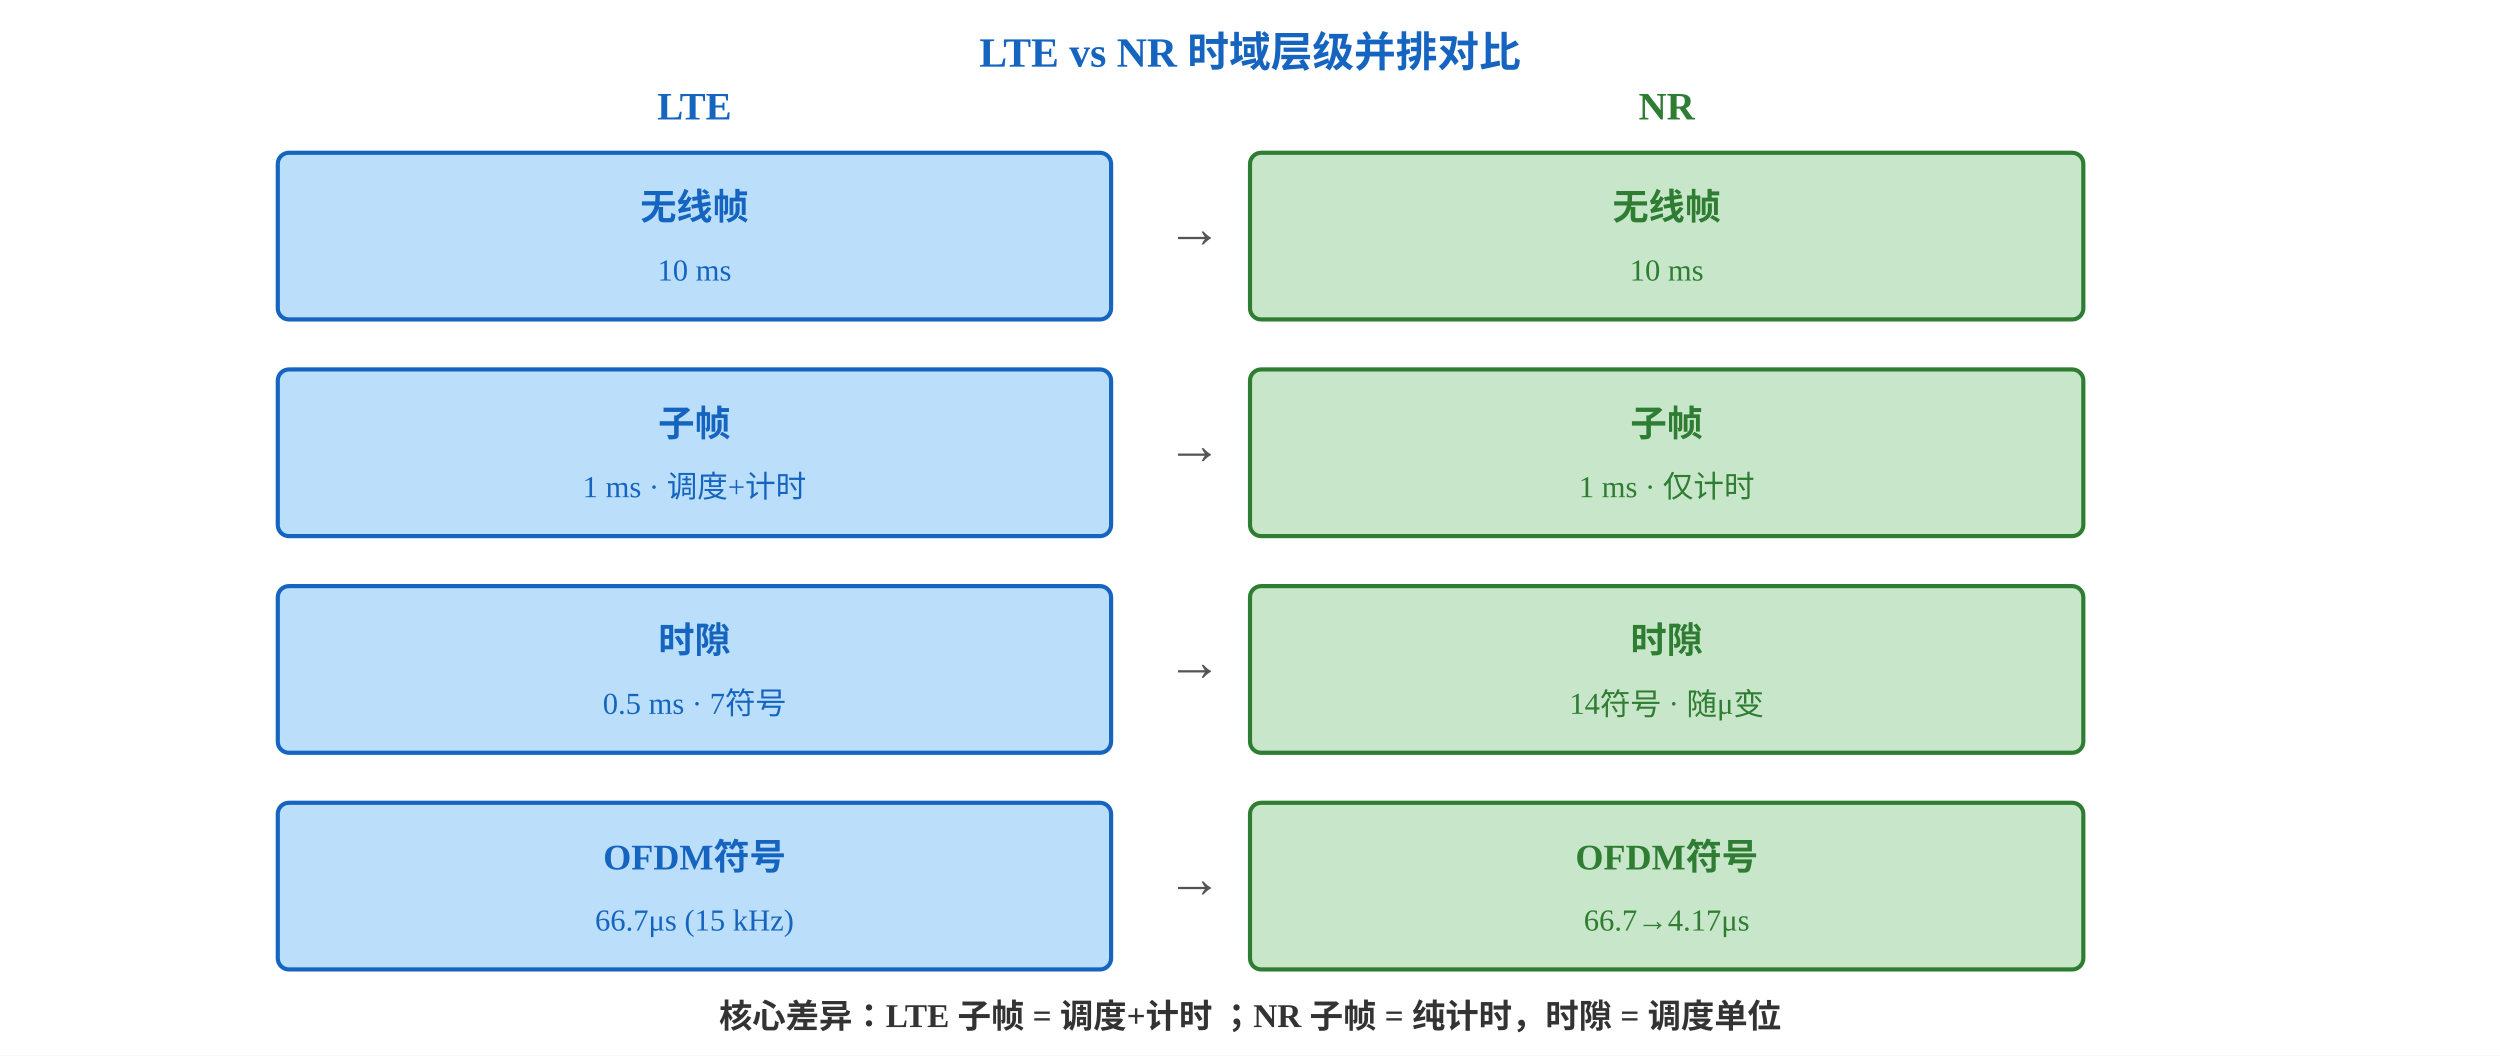
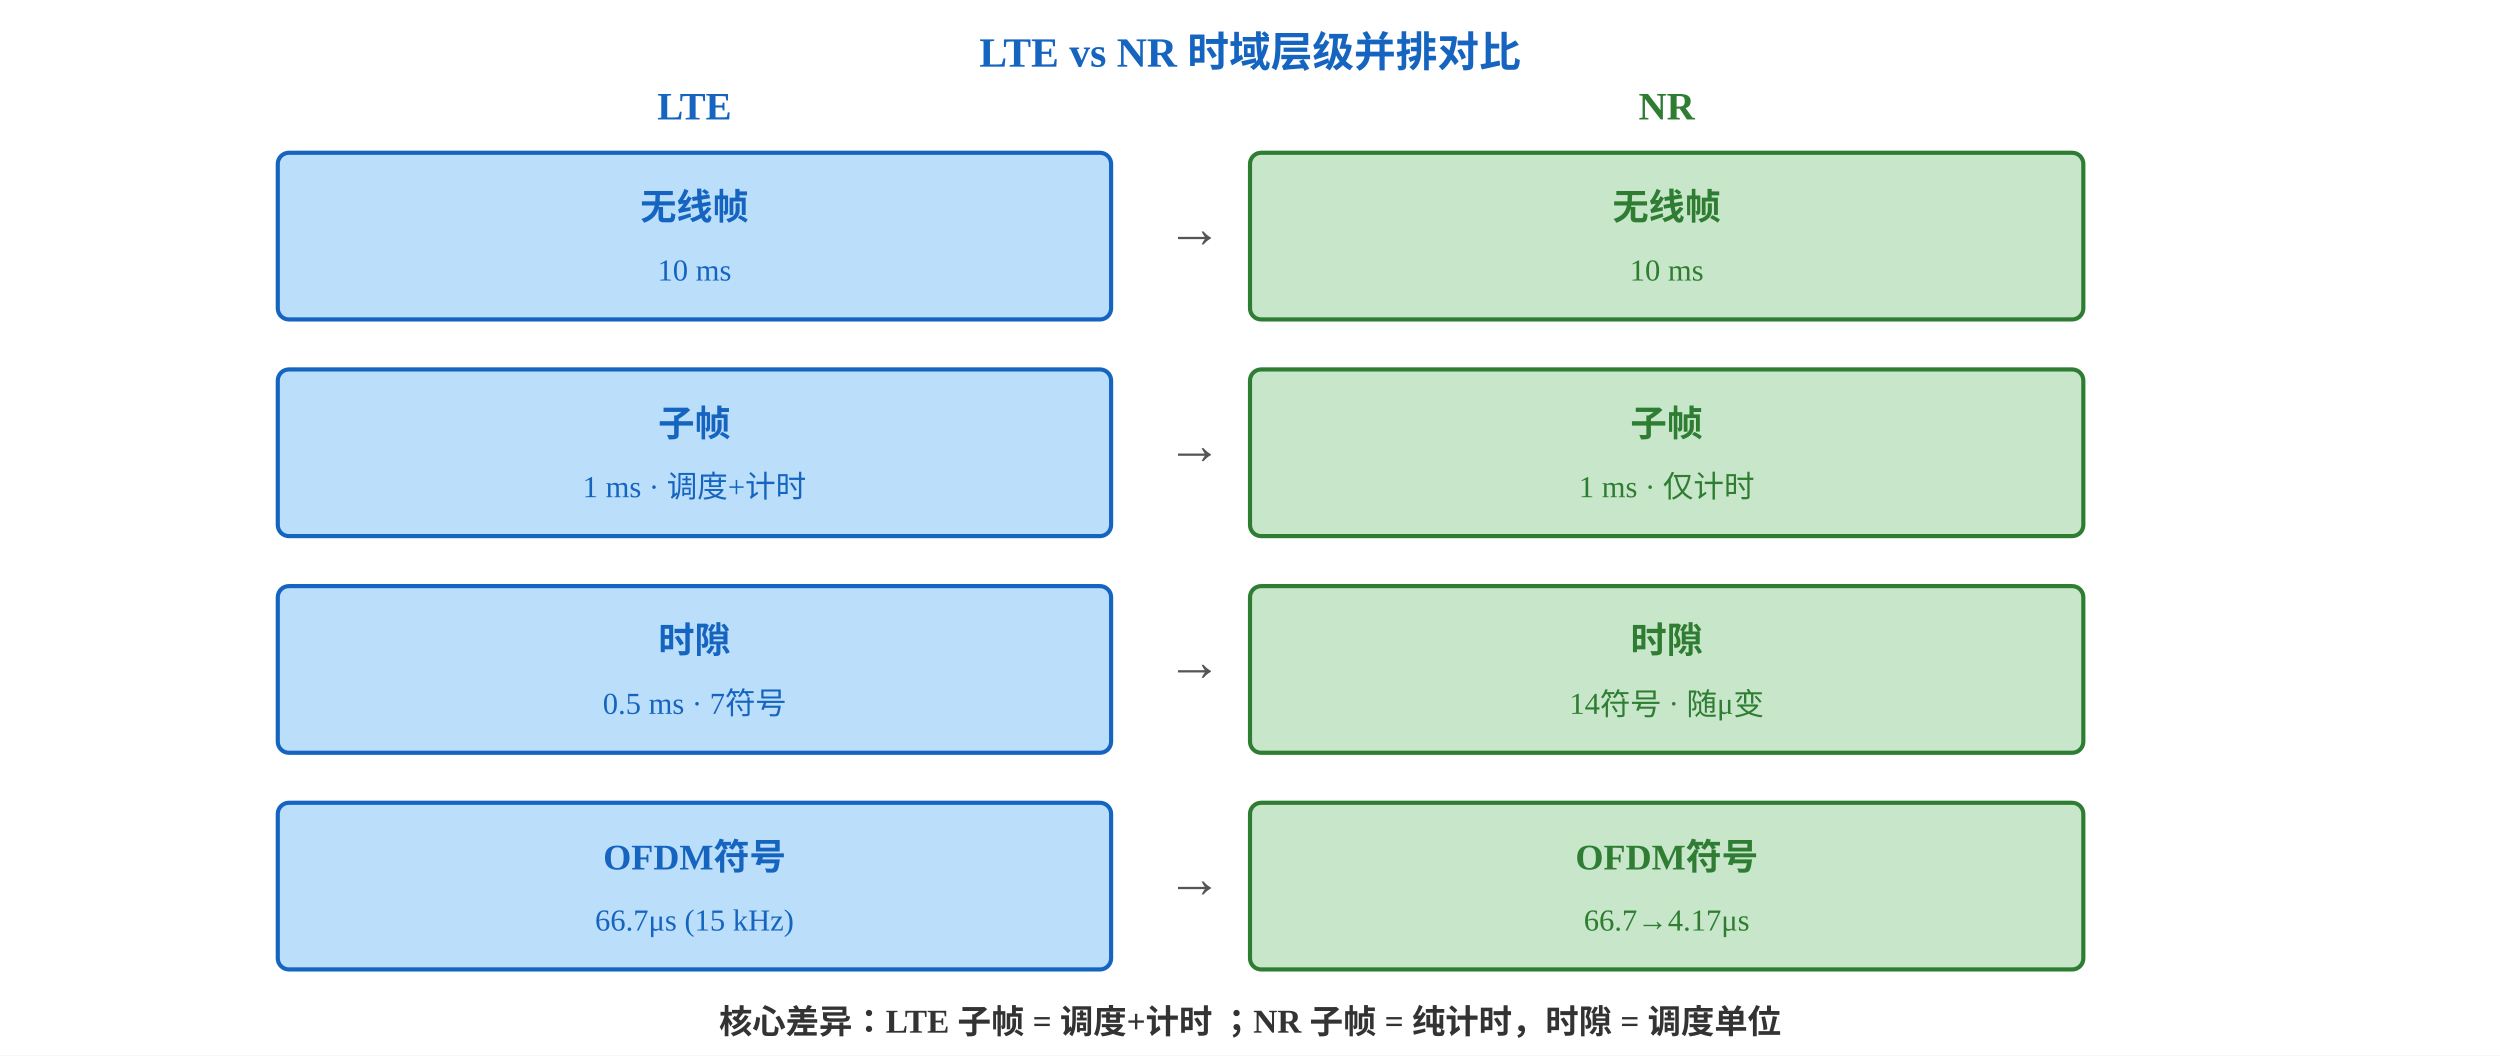
<svg xmlns="http://www.w3.org/2000/svg" width="900" height="380" viewBox="0 0 900 380">
  <rect width="900" height="380" fill="white" />
  <text x="450.0" y="24" text-anchor="middle" font-size="15" fill="#1565c0" font-weight="bold">LTE vs NR 时域层级并排对比</text>
  <rect x="100" y="55" width="300" height="60" rx="4" fill="#bbdefb" stroke="#1565c0" stroke-width="1.5" />
  <text x="250.0" y="79" text-anchor="middle" font-size="13" fill="#1565c0" font-weight="bold">无线帧</text>
  <text x="250.0" y="101" text-anchor="middle" font-size="11" fill="#1565c0">10 ms</text>
  <rect x="450" y="55" width="300" height="60" rx="4" fill="#c8e6c9" stroke="#2e7d32" stroke-width="1.5" />
  <text x="600.0" y="79" text-anchor="middle" font-size="13" fill="#2e7d32" font-weight="bold">无线帧</text>
  <text x="600.0" y="101" text-anchor="middle" font-size="11" fill="#2e7d32">10 ms</text>
  <text x="430" y="89" text-anchor="middle" font-size="20" fill="#555">→</text>
  <rect x="100" y="133" width="300" height="60" rx="4" fill="#bbdefb" stroke="#1565c0" stroke-width="1.5" />
  <text x="250.0" y="157" text-anchor="middle" font-size="13" fill="#1565c0" font-weight="bold">子帧</text>
  <text x="250.0" y="179" text-anchor="middle" font-size="11" fill="#1565c0">1 ms · 调度+计时</text>
  <rect x="450" y="133" width="300" height="60" rx="4" fill="#c8e6c9" stroke="#2e7d32" stroke-width="1.5" />
  <text x="600.0" y="157" text-anchor="middle" font-size="13" fill="#2e7d32" font-weight="bold">子帧</text>
  <text x="600.0" y="179" text-anchor="middle" font-size="11" fill="#2e7d32">1 ms · 仅计时</text>
  <text x="430" y="167" text-anchor="middle" font-size="20" fill="#555">→</text>
  <rect x="100" y="211" width="300" height="60" rx="4" fill="#bbdefb" stroke="#1565c0" stroke-width="1.5" />
  <text x="250.0" y="235" text-anchor="middle" font-size="13" fill="#1565c0" font-weight="bold">时隙</text>
  <text x="250.0" y="257" text-anchor="middle" font-size="11" fill="#1565c0">0.5 ms · 7符号</text>
  <rect x="450" y="211" width="300" height="60" rx="4" fill="#c8e6c9" stroke="#2e7d32" stroke-width="1.5" />
  <text x="600.0" y="235" text-anchor="middle" font-size="13" fill="#2e7d32" font-weight="bold">时隙</text>
  <text x="600.0" y="257" text-anchor="middle" font-size="11" fill="#2e7d32">14符号 · 随μ变</text>
  <text x="430" y="245" text-anchor="middle" font-size="20" fill="#555">→</text>
  <rect x="100" y="289" width="300" height="60" rx="4" fill="#bbdefb" stroke="#1565c0" stroke-width="1.5" />
  <text x="250.0" y="313" text-anchor="middle" font-size="13" fill="#1565c0" font-weight="bold">OFDM符号</text>
  <text x="250.0" y="335" text-anchor="middle" font-size="11" fill="#1565c0">66.7μs (15 kHz)</text>
  <rect x="450" y="289" width="300" height="60" rx="4" fill="#c8e6c9" stroke="#2e7d32" stroke-width="1.5" />
  <text x="600.0" y="313" text-anchor="middle" font-size="13" fill="#2e7d32" font-weight="bold">OFDM符号</text>
  <text x="600.0" y="335" text-anchor="middle" font-size="11" fill="#2e7d32">66.7→4.17μs</text>
  <text x="430" y="323" text-anchor="middle" font-size="20" fill="#555">→</text>
  <text x="250.0" y="43" text-anchor="middle" font-size="14" fill="#1565c0" font-weight="bold">LTE</text>
  <text x="600.0" y="43" text-anchor="middle" font-size="14" fill="#2e7d32" font-weight="bold">NR</text>
-   <text x="450.0" y="370" text-anchor="middle" font-size="12" fill="#333" font-weight="bold">核心差异：LTE 子帧 = 调度+计时 ；NR 子帧 = 纯计时，时隙 = 调度单位</text>
+   <text x="450.0" y="372" text-anchor="middle" font-size="12" fill="#333" font-weight="bold">核心差异：LTE 子帧 = 调度+计时 ；NR 子帧 = 纯计时，时隙 = 调度单位</text>
</svg>
